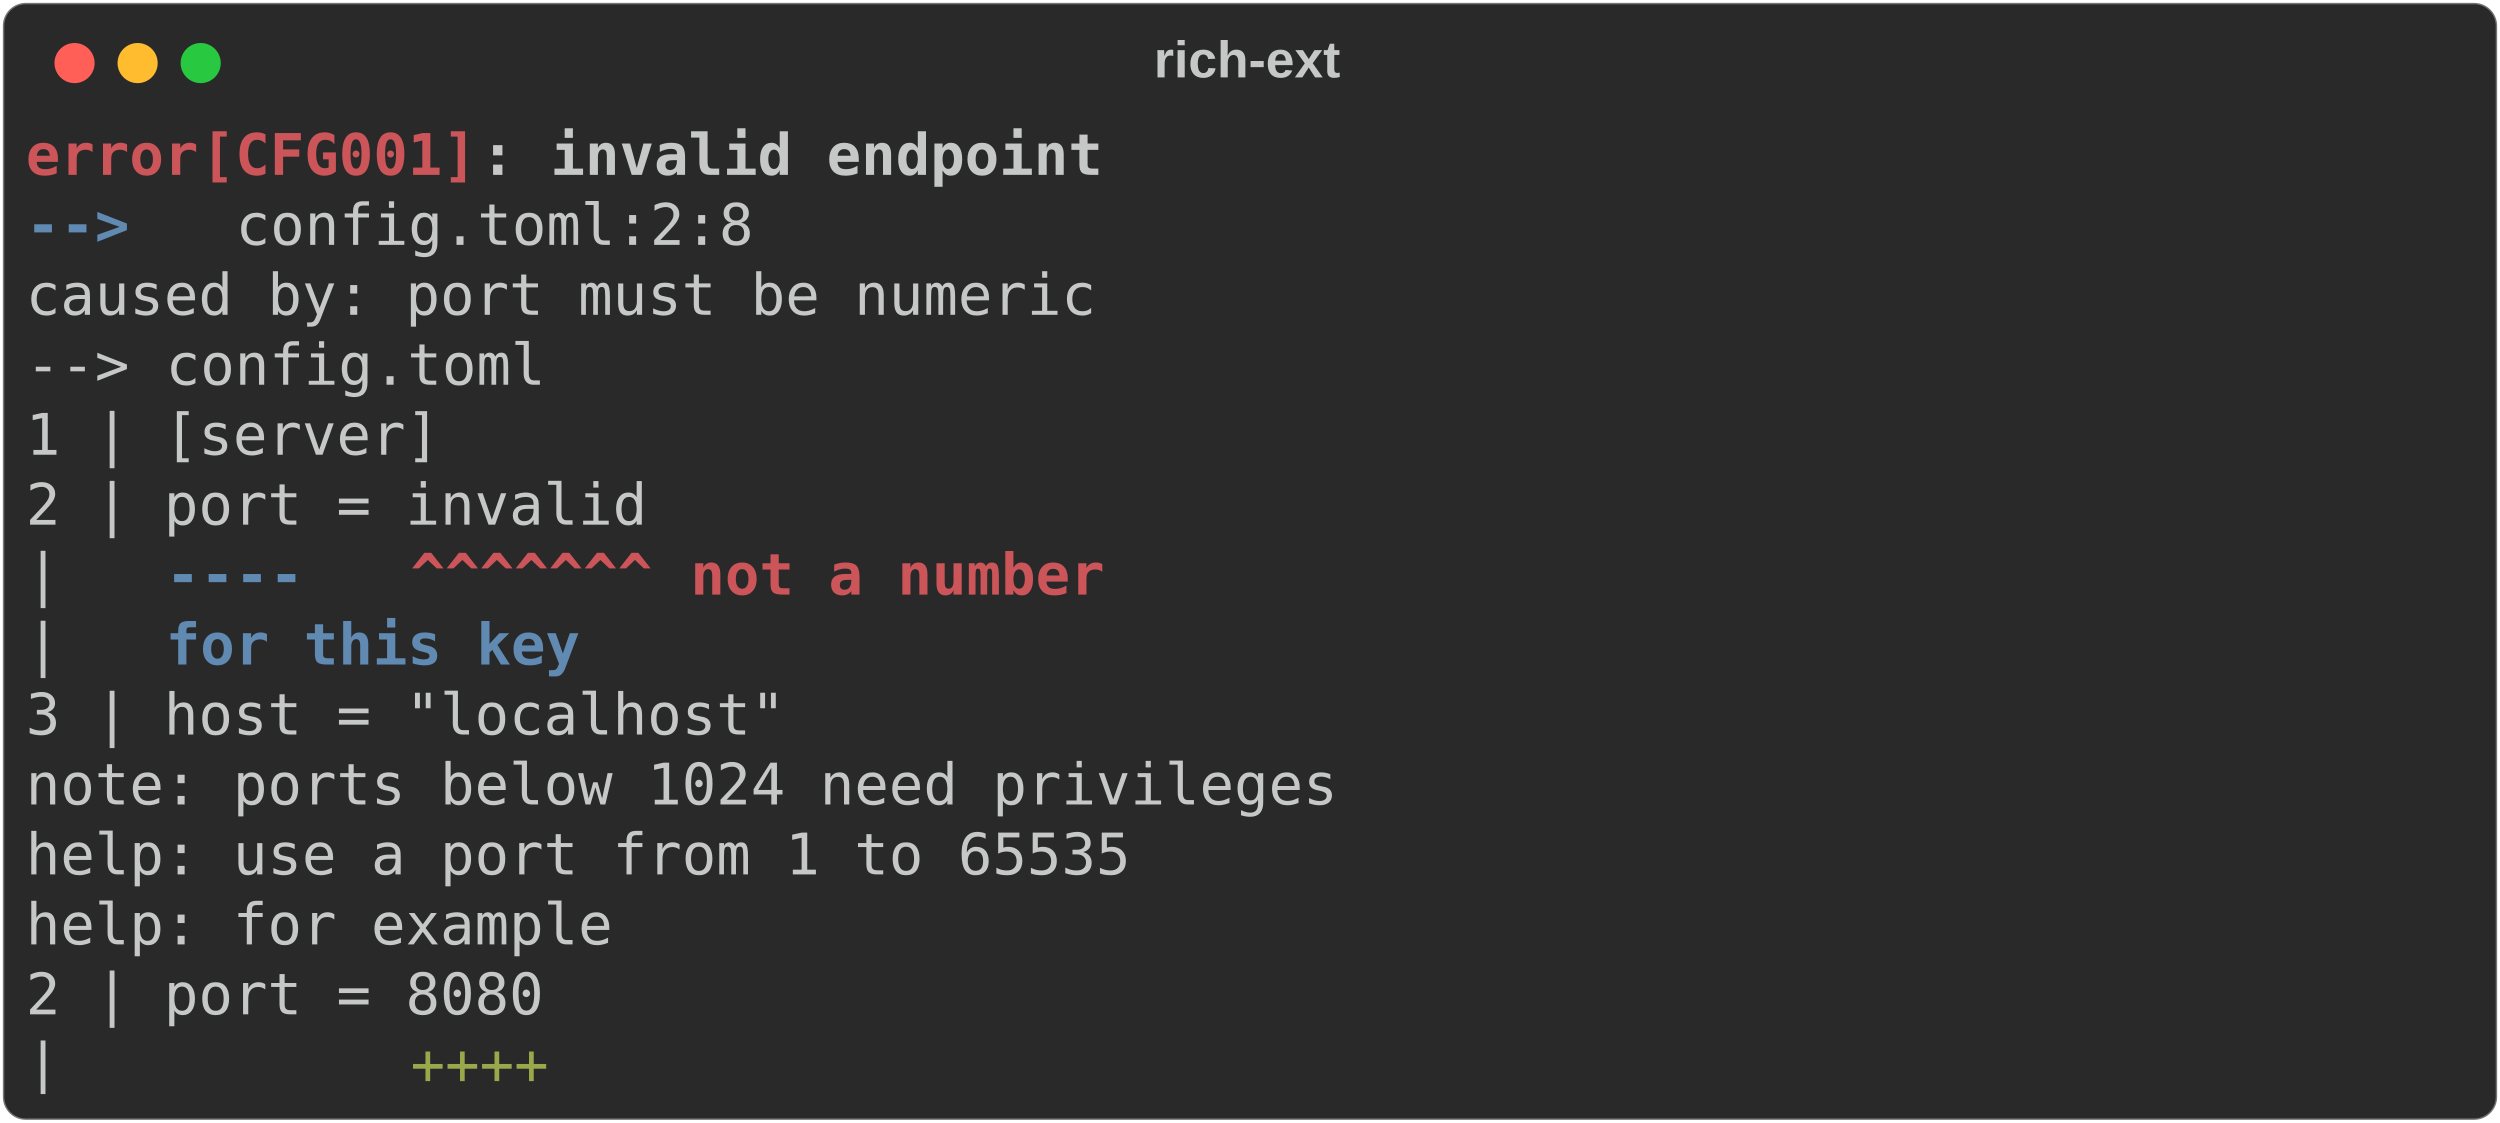
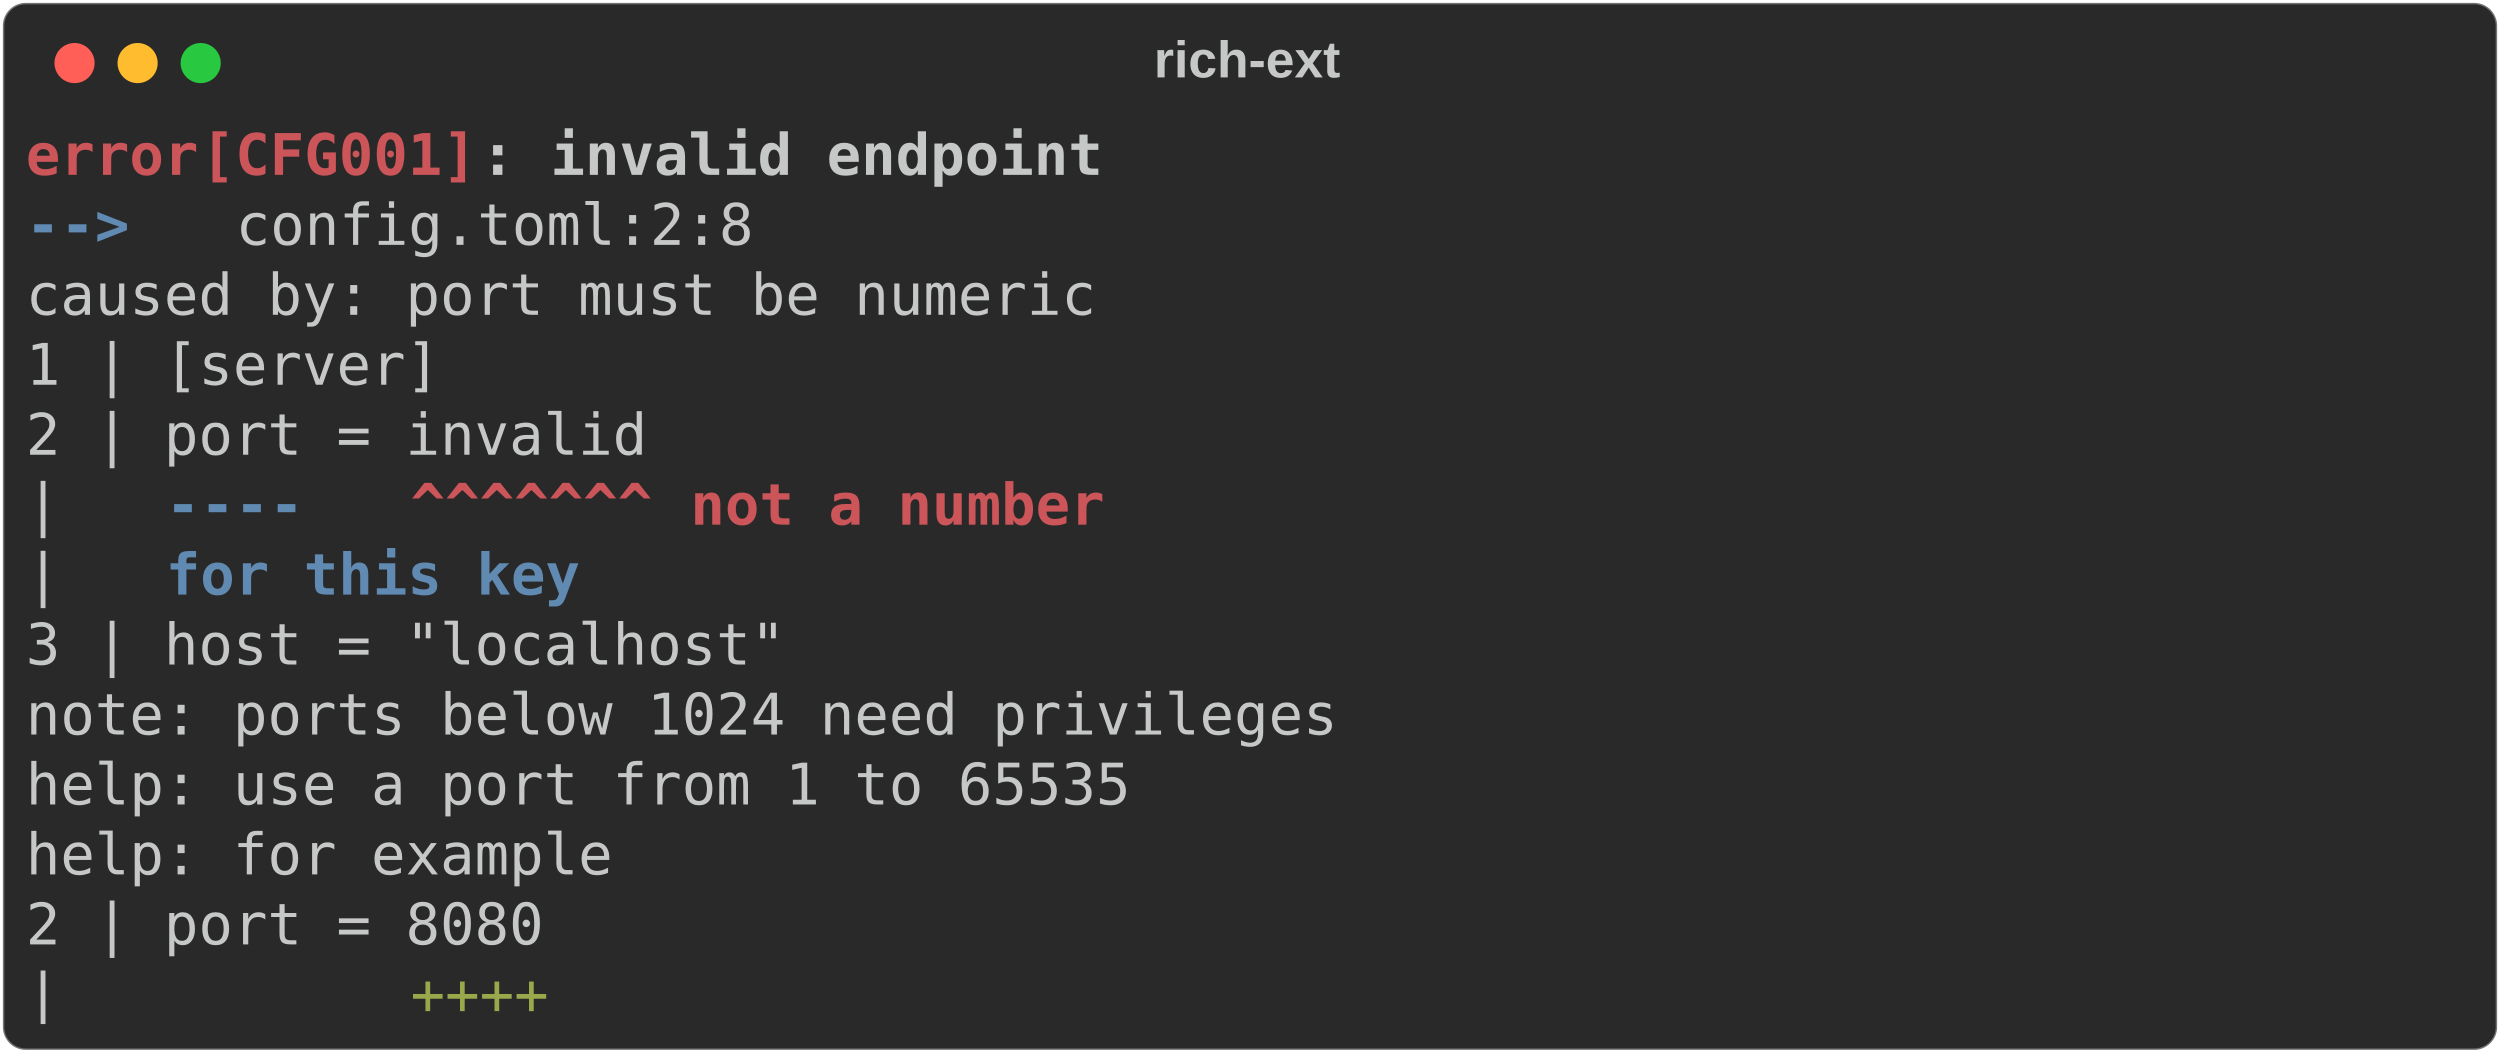
- <svg xmlns="http://www.w3.org/2000/svg" class="rich-terminal" viewBox="0 0 872 391.6">
+ <svg xmlns="http://www.w3.org/2000/svg" class="rich-terminal" viewBox="0 0 872 367.2">
  <style>

    @font-face {
        font-family: "Fira Code";
        src: local("FiraCode-Regular"),
                url("https://cdnjs.cloudflare.com/ajax/libs/firacode/6.2.0/woff2/FiraCode-Regular.woff2") format("woff2"),
                url("https://cdnjs.cloudflare.com/ajax/libs/firacode/6.2.0/woff/FiraCode-Regular.woff") format("woff");
        font-style: normal;
        font-weight: 400;
    }
    @font-face {
        font-family: "Fira Code";
        src: local("FiraCode-Bold"),
                url("https://cdnjs.cloudflare.com/ajax/libs/firacode/6.2.0/woff2/FiraCode-Bold.woff2") format("woff2"),
                url("https://cdnjs.cloudflare.com/ajax/libs/firacode/6.2.0/woff/FiraCode-Bold.woff") format("woff");
        font-style: bold;
        font-weight: 700;
    }

    .guide_diagnostics-snippet-matrix {
        font-family: Fira Code, monospace;
        font-size: 20px;
        line-height: 24.4px;
        font-variant-east-asian: full-width;
    }

    .guide_diagnostics-snippet-title {
        font-size: 18px;
        font-weight: bold;
        font-family: arial;
    }

    .guide_diagnostics-snippet-r1 { fill: #cc555a;font-weight: bold }
.guide_diagnostics-snippet-r2 { fill: #c5c8c6;font-weight: bold }
.guide_diagnostics-snippet-r3 { fill: #c5c8c6 }
.guide_diagnostics-snippet-r4 { fill: #608ab1;font-weight: bold }
.guide_diagnostics-snippet-r5 { fill: #98a84b }
    </style>
  <defs>
    <clipPath id="guide_diagnostics-snippet-clip-terminal">
-       <rect x="0" y="0" width="853.0" height="340.6" />
+       <rect x="0" y="0" width="853.0" height="316.2" />
    </clipPath>
    <clipPath id="guide_diagnostics-snippet-line-0">
      <rect x="0" y="1.5" width="854" height="24.65" />
    </clipPath>
    <clipPath id="guide_diagnostics-snippet-line-1">
      <rect x="0" y="25.9" width="854" height="24.65" />
    </clipPath>
    <clipPath id="guide_diagnostics-snippet-line-2">
      <rect x="0" y="50.3" width="854" height="24.65" />
    </clipPath>
    <clipPath id="guide_diagnostics-snippet-line-3">
      <rect x="0" y="74.7" width="854" height="24.65" />
    </clipPath>
    <clipPath id="guide_diagnostics-snippet-line-4">
      <rect x="0" y="99.1" width="854" height="24.65" />
    </clipPath>
    <clipPath id="guide_diagnostics-snippet-line-5">
      <rect x="0" y="123.5" width="854" height="24.65" />
    </clipPath>
    <clipPath id="guide_diagnostics-snippet-line-6">
      <rect x="0" y="147.9" width="854" height="24.65" />
    </clipPath>
    <clipPath id="guide_diagnostics-snippet-line-7">
      <rect x="0" y="172.3" width="854" height="24.65" />
    </clipPath>
    <clipPath id="guide_diagnostics-snippet-line-8">
      <rect x="0" y="196.7" width="854" height="24.65" />
    </clipPath>
    <clipPath id="guide_diagnostics-snippet-line-9">
      <rect x="0" y="221.1" width="854" height="24.65" />
    </clipPath>
    <clipPath id="guide_diagnostics-snippet-line-10">
      <rect x="0" y="245.5" width="854" height="24.65" />
    </clipPath>
    <clipPath id="guide_diagnostics-snippet-line-11">
      <rect x="0" y="269.9" width="854" height="24.65" />
    </clipPath>
-     <clipPath id="guide_diagnostics-snippet-line-12">
-       <rect x="0" y="294.3" width="854" height="24.65" />
-     </clipPath>
  </defs>
-   <rect fill="#292929" stroke="rgba(255,255,255,0.35)" stroke-width="1" x="1" y="1" width="870" height="389.6" rx="8" />
+   <rect fill="#292929" stroke="rgba(255,255,255,0.35)" stroke-width="1" x="1" y="1" width="870" height="365.2" rx="8" />
  <text class="guide_diagnostics-snippet-title" fill="#c5c8c6" text-anchor="middle" x="435" y="27">rich-ext</text>
  <g transform="translate(26,22)">
    <circle cx="0" cy="0" r="7" fill="#ff5f57" />
    <circle cx="22" cy="0" r="7" fill="#febc2e" />
    <circle cx="44" cy="0" r="7" fill="#28c840" />
  </g>
  <g transform="translate(9, 41)" clip-path="url(#guide_diagnostics-snippet-clip-terminal)">
    <g class="guide_diagnostics-snippet-matrix">
      <text class="guide_diagnostics-snippet-r1" x="0" y="20" textLength="61" clip-path="url(#guide_diagnostics-snippet-line-0)">error</text>
      <text class="guide_diagnostics-snippet-r1" x="61" y="20" textLength="97.6" clip-path="url(#guide_diagnostics-snippet-line-0)">[CFG001]</text>
      <text class="guide_diagnostics-snippet-r2" x="158.6" y="20" textLength="24.4" clip-path="url(#guide_diagnostics-snippet-line-0)">: </text>
      <text class="guide_diagnostics-snippet-r2" x="183" y="20" textLength="195.2" clip-path="url(#guide_diagnostics-snippet-line-0)">invalid endpoint</text>
      <text class="guide_diagnostics-snippet-r3" x="854" y="20" textLength="12.2" clip-path="url(#guide_diagnostics-snippet-line-0)">
</text>
      <text class="guide_diagnostics-snippet-r4" x="0" y="44.4" textLength="73.2" clip-path="url(#guide_diagnostics-snippet-line-1)">  --&gt; </text>
      <text class="guide_diagnostics-snippet-r3" x="73.2" y="44.4" textLength="183" clip-path="url(#guide_diagnostics-snippet-line-1)">config.toml:2:8</text>
      <text class="guide_diagnostics-snippet-r3" x="854" y="44.4" textLength="12.2" clip-path="url(#guide_diagnostics-snippet-line-1)">
</text>
      <text class="guide_diagnostics-snippet-r3" x="0" y="68.8" textLength="378.2" clip-path="url(#guide_diagnostics-snippet-line-2)">caused by: port must be numeric</text>
      <text class="guide_diagnostics-snippet-r3" x="854" y="68.8" textLength="12.2" clip-path="url(#guide_diagnostics-snippet-line-2)">
</text>
-       <text class="guide_diagnostics-snippet-r3" x="0" y="93.2" textLength="48.8" clip-path="url(#guide_diagnostics-snippet-line-3)">--&gt; </text>
-       <text class="guide_diagnostics-snippet-r3" x="48.8" y="93.2" textLength="134.2" clip-path="url(#guide_diagnostics-snippet-line-3)">config.toml</text>
+       <text class="guide_diagnostics-snippet-r3" x="0" y="93.2" textLength="146.4" clip-path="url(#guide_diagnostics-snippet-line-3)">1 | [server]</text>
      <text class="guide_diagnostics-snippet-r3" x="854" y="93.2" textLength="12.2" clip-path="url(#guide_diagnostics-snippet-line-3)">
</text>
-       <text class="guide_diagnostics-snippet-r3" x="0" y="117.6" textLength="146.4" clip-path="url(#guide_diagnostics-snippet-line-4)">1 | [server]</text>
+       <text class="guide_diagnostics-snippet-r3" x="0" y="117.6" textLength="219.6" clip-path="url(#guide_diagnostics-snippet-line-4)">2 | port = invalid</text>
      <text class="guide_diagnostics-snippet-r3" x="854" y="117.6" textLength="12.2" clip-path="url(#guide_diagnostics-snippet-line-4)">
</text>
-       <text class="guide_diagnostics-snippet-r3" x="0" y="142" textLength="219.6" clip-path="url(#guide_diagnostics-snippet-line-5)">2 | port = invalid</text>
+       <text class="guide_diagnostics-snippet-r3" x="0" y="142" textLength="48.8" clip-path="url(#guide_diagnostics-snippet-line-5)">  | </text>
+       <text class="guide_diagnostics-snippet-r4" x="48.8" y="142" textLength="48.8" clip-path="url(#guide_diagnostics-snippet-line-5)">----</text>
+       <text class="guide_diagnostics-snippet-r1" x="134.2" y="142" textLength="85.4" clip-path="url(#guide_diagnostics-snippet-line-5)">^^^^^^^</text>
+       <text class="guide_diagnostics-snippet-r1" x="231.8" y="142" textLength="146.4" clip-path="url(#guide_diagnostics-snippet-line-5)">not a number</text>
      <text class="guide_diagnostics-snippet-r3" x="854" y="142" textLength="12.2" clip-path="url(#guide_diagnostics-snippet-line-5)">
</text>
      <text class="guide_diagnostics-snippet-r3" x="0" y="166.4" textLength="48.8" clip-path="url(#guide_diagnostics-snippet-line-6)">  | </text>
-       <text class="guide_diagnostics-snippet-r4" x="48.8" y="166.4" textLength="48.8" clip-path="url(#guide_diagnostics-snippet-line-6)">----</text>
-       <text class="guide_diagnostics-snippet-r1" x="134.2" y="166.4" textLength="85.4" clip-path="url(#guide_diagnostics-snippet-line-6)">^^^^^^^</text>
-       <text class="guide_diagnostics-snippet-r1" x="231.8" y="166.4" textLength="146.4" clip-path="url(#guide_diagnostics-snippet-line-6)">not a number</text>
+       <text class="guide_diagnostics-snippet-r4" x="48.8" y="166.4" textLength="146.4" clip-path="url(#guide_diagnostics-snippet-line-6)">for this key</text>
      <text class="guide_diagnostics-snippet-r3" x="854" y="166.4" textLength="12.2" clip-path="url(#guide_diagnostics-snippet-line-6)">
</text>
-       <text class="guide_diagnostics-snippet-r3" x="0" y="190.8" textLength="48.8" clip-path="url(#guide_diagnostics-snippet-line-7)">  | </text>
-       <text class="guide_diagnostics-snippet-r4" x="48.8" y="190.8" textLength="146.4" clip-path="url(#guide_diagnostics-snippet-line-7)">for this key</text>
+       <text class="guide_diagnostics-snippet-r3" x="0" y="190.8" textLength="268.4" clip-path="url(#guide_diagnostics-snippet-line-7)">3 | host = "localhost"</text>
      <text class="guide_diagnostics-snippet-r3" x="854" y="190.8" textLength="12.2" clip-path="url(#guide_diagnostics-snippet-line-7)">
</text>
-       <text class="guide_diagnostics-snippet-r3" x="0" y="215.2" textLength="268.4" clip-path="url(#guide_diagnostics-snippet-line-8)">3 | host = "localhost"</text>
+       <text class="guide_diagnostics-snippet-r3" x="0" y="215.2" textLength="463.6" clip-path="url(#guide_diagnostics-snippet-line-8)">note: ports below 1024 need privileges</text>
      <text class="guide_diagnostics-snippet-r3" x="854" y="215.2" textLength="12.2" clip-path="url(#guide_diagnostics-snippet-line-8)">
</text>
-       <text class="guide_diagnostics-snippet-r3" x="0" y="239.6" textLength="463.6" clip-path="url(#guide_diagnostics-snippet-line-9)">note: ports below 1024 need privileges</text>
+       <text class="guide_diagnostics-snippet-r3" x="0" y="239.6" textLength="390.4" clip-path="url(#guide_diagnostics-snippet-line-9)">help: use a port from 1 to 65535</text>
      <text class="guide_diagnostics-snippet-r3" x="854" y="239.6" textLength="12.2" clip-path="url(#guide_diagnostics-snippet-line-9)">
</text>
-       <text class="guide_diagnostics-snippet-r3" x="0" y="264" textLength="390.4" clip-path="url(#guide_diagnostics-snippet-line-10)">help: use a port from 1 to 65535</text>
+       <text class="guide_diagnostics-snippet-r3" x="0" y="264" textLength="207.4" clip-path="url(#guide_diagnostics-snippet-line-10)">help: for example</text>
      <text class="guide_diagnostics-snippet-r3" x="854" y="264" textLength="12.2" clip-path="url(#guide_diagnostics-snippet-line-10)">
</text>
-       <text class="guide_diagnostics-snippet-r3" x="0" y="288.4" textLength="207.4" clip-path="url(#guide_diagnostics-snippet-line-11)">help: for example</text>
+       <text class="guide_diagnostics-snippet-r3" x="0" y="288.4" textLength="183" clip-path="url(#guide_diagnostics-snippet-line-11)">2 | port = 8080</text>
      <text class="guide_diagnostics-snippet-r3" x="854" y="288.4" textLength="12.2" clip-path="url(#guide_diagnostics-snippet-line-11)">
</text>
-       <text class="guide_diagnostics-snippet-r3" x="0" y="312.8" textLength="183" clip-path="url(#guide_diagnostics-snippet-line-12)">2 | port = 8080</text>
+       <text class="guide_diagnostics-snippet-r3" x="0" y="312.8" textLength="134.2" clip-path="url(#guide_diagnostics-snippet-line-12)">  |        </text>
+       <text class="guide_diagnostics-snippet-r5" x="134.2" y="312.8" textLength="48.8" clip-path="url(#guide_diagnostics-snippet-line-12)">++++</text>
      <text class="guide_diagnostics-snippet-r3" x="854" y="312.8" textLength="12.2" clip-path="url(#guide_diagnostics-snippet-line-12)">
- </text>
-       <text class="guide_diagnostics-snippet-r3" x="0" y="337.2" textLength="134.2" clip-path="url(#guide_diagnostics-snippet-line-13)">  |        </text>
-       <text class="guide_diagnostics-snippet-r5" x="134.2" y="337.2" textLength="48.8" clip-path="url(#guide_diagnostics-snippet-line-13)">++++</text>
-       <text class="guide_diagnostics-snippet-r3" x="854" y="337.2" textLength="12.2" clip-path="url(#guide_diagnostics-snippet-line-13)">
</text>
    </g>
  </g>
</svg>
